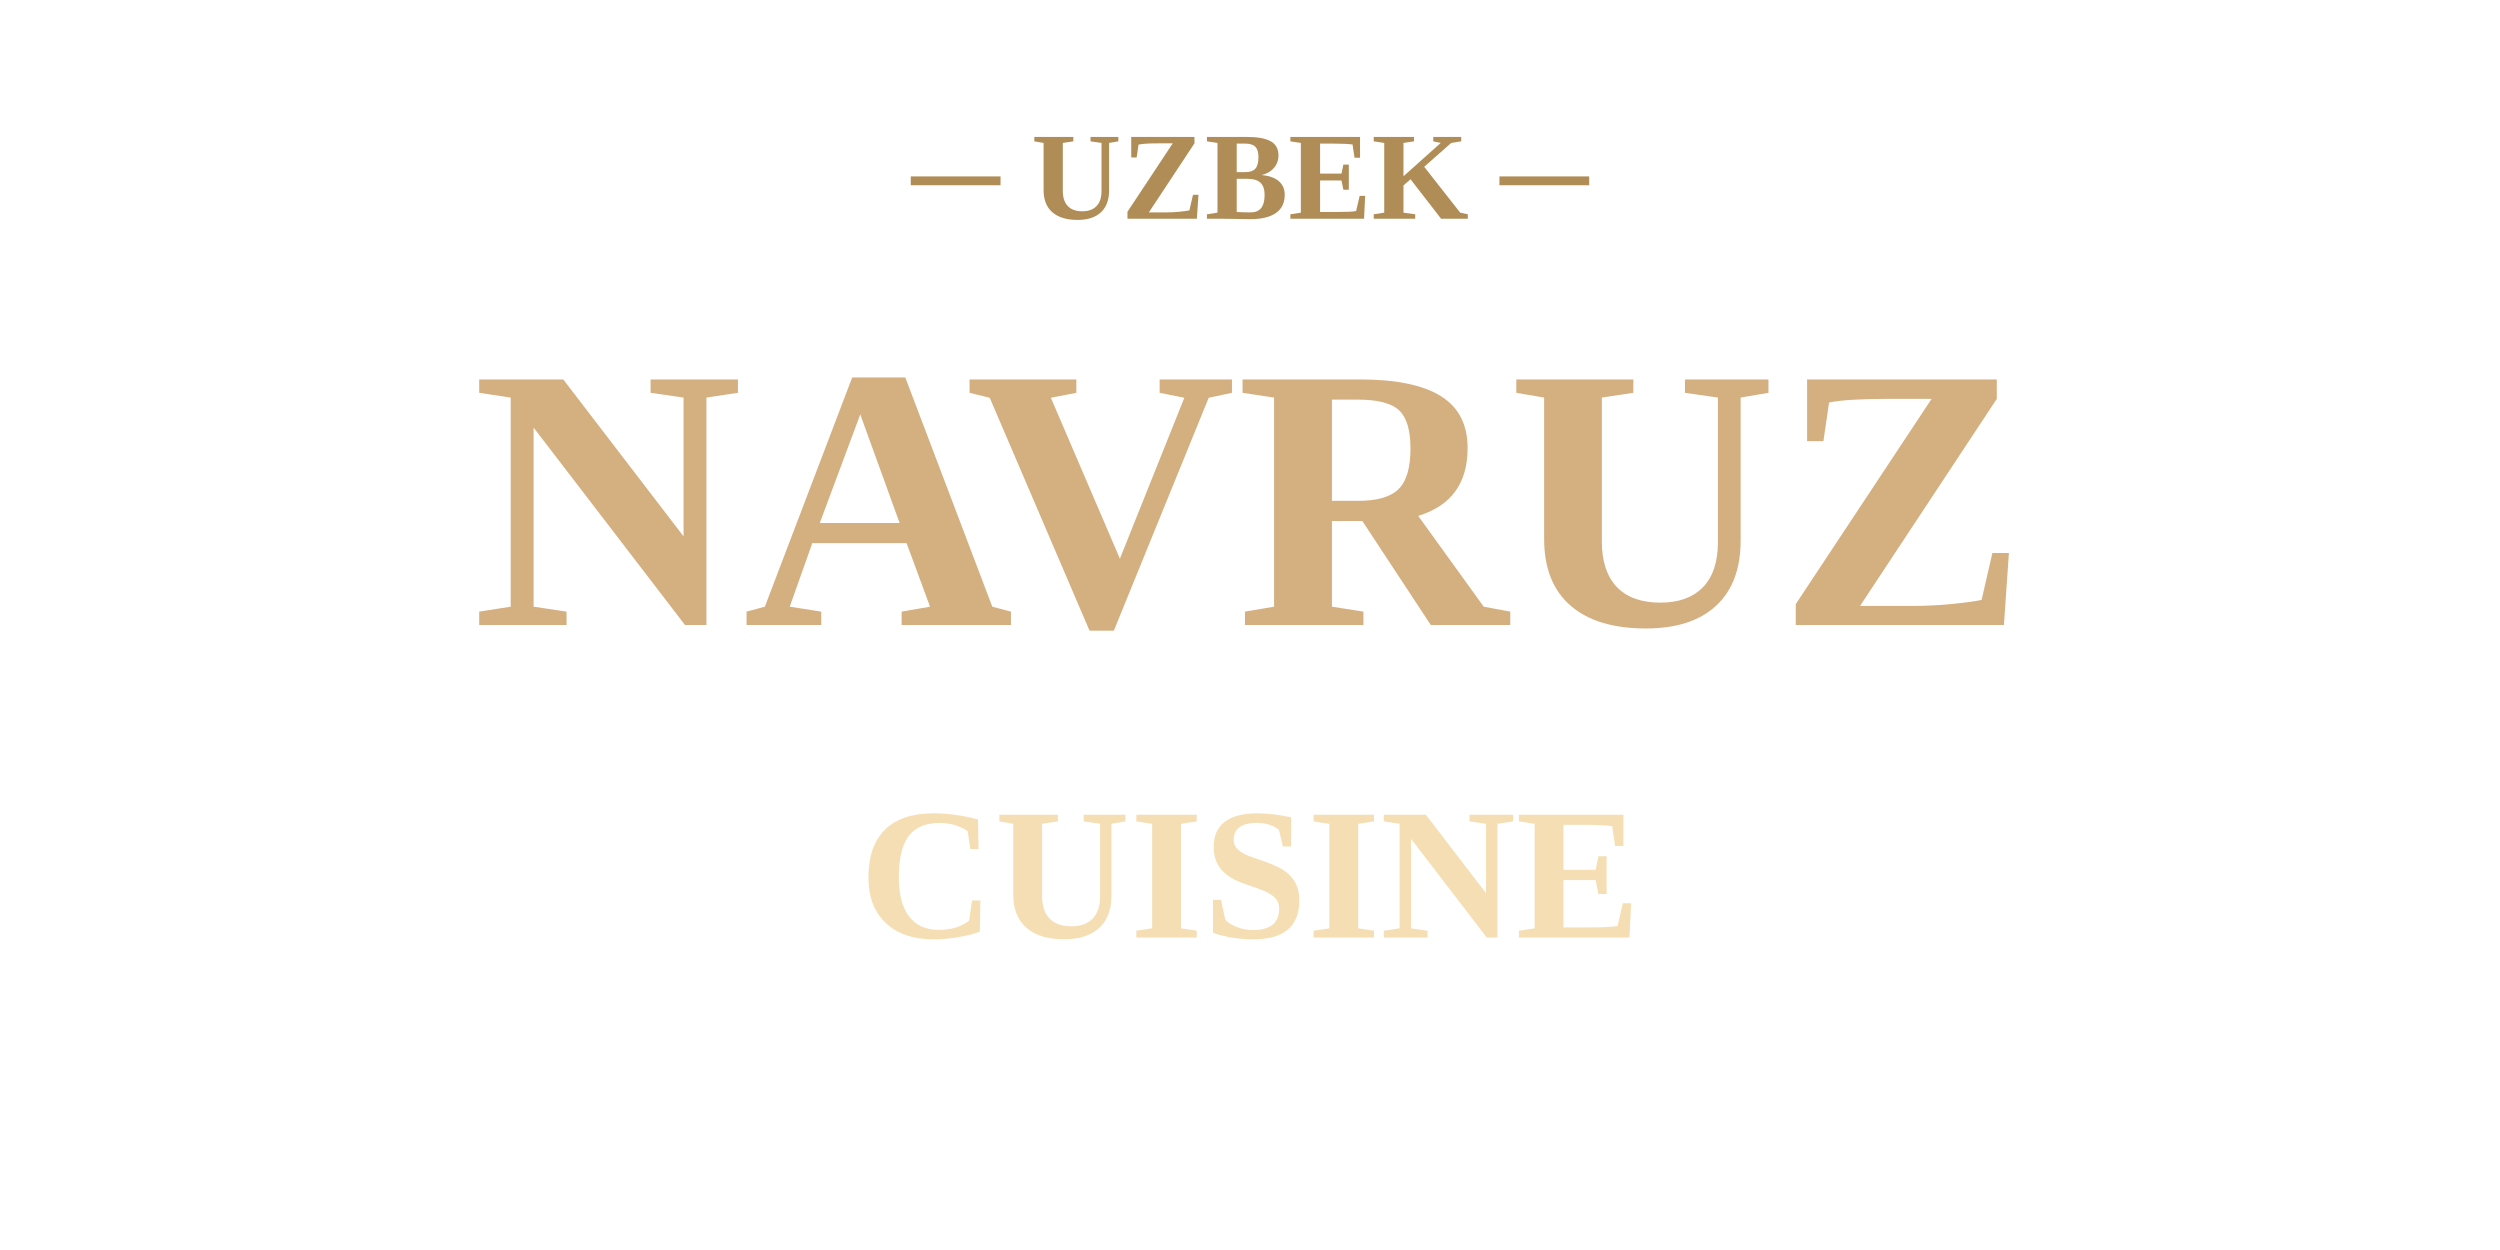
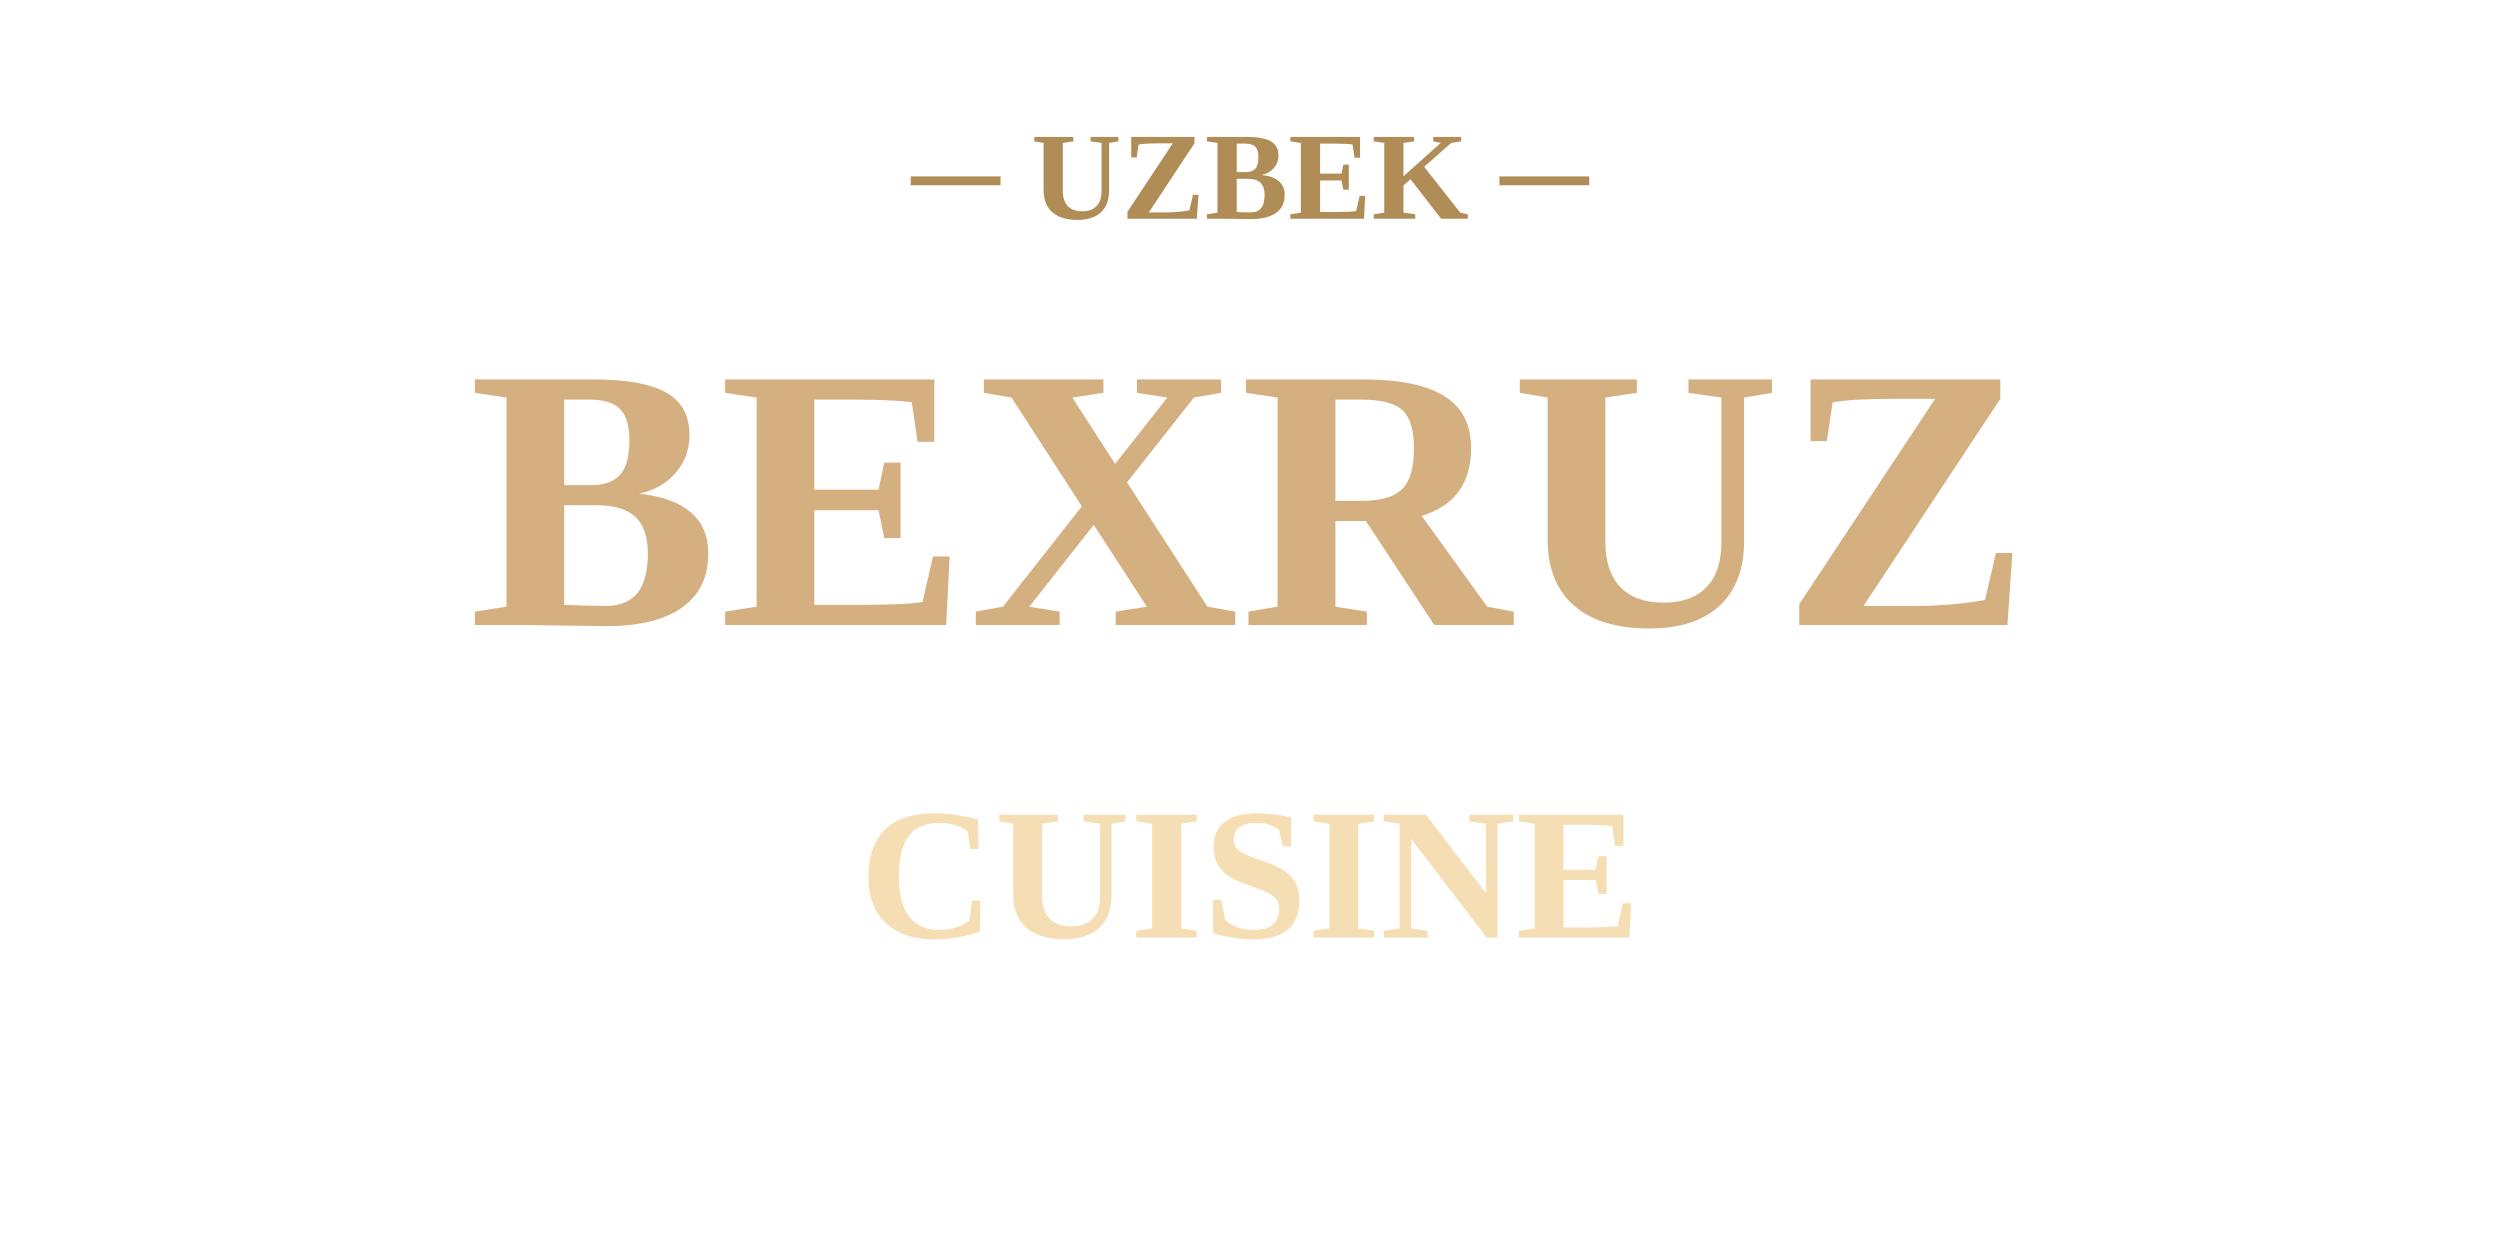
<svg xmlns="http://www.w3.org/2000/svg" viewBox="0 0 800 400">
  <text x="50%" y="70" text-anchor="middle" font-family="Times New Roman, serif" font-weight="bold" font-size="40" fill="#b08d57">─ UZBEK ─</text>
-   <text x="50%" y="200" text-anchor="middle" font-family="Times New Roman, serif" font-weight="bold" font-size="120" fill="#d4af7f">NAVRUZ</text>
+   <text x="50%" y="200" text-anchor="middle" font-family="Times New Roman, serif" font-weight="bold" font-size="120" fill="#d4af7f">BEXRUZ</text>
  <text x="50%" y="300" text-anchor="middle" font-family="Times New Roman, serif" font-weight="bold" font-size="60" fill="#f5deb3">CUISINE</text>
</svg>
